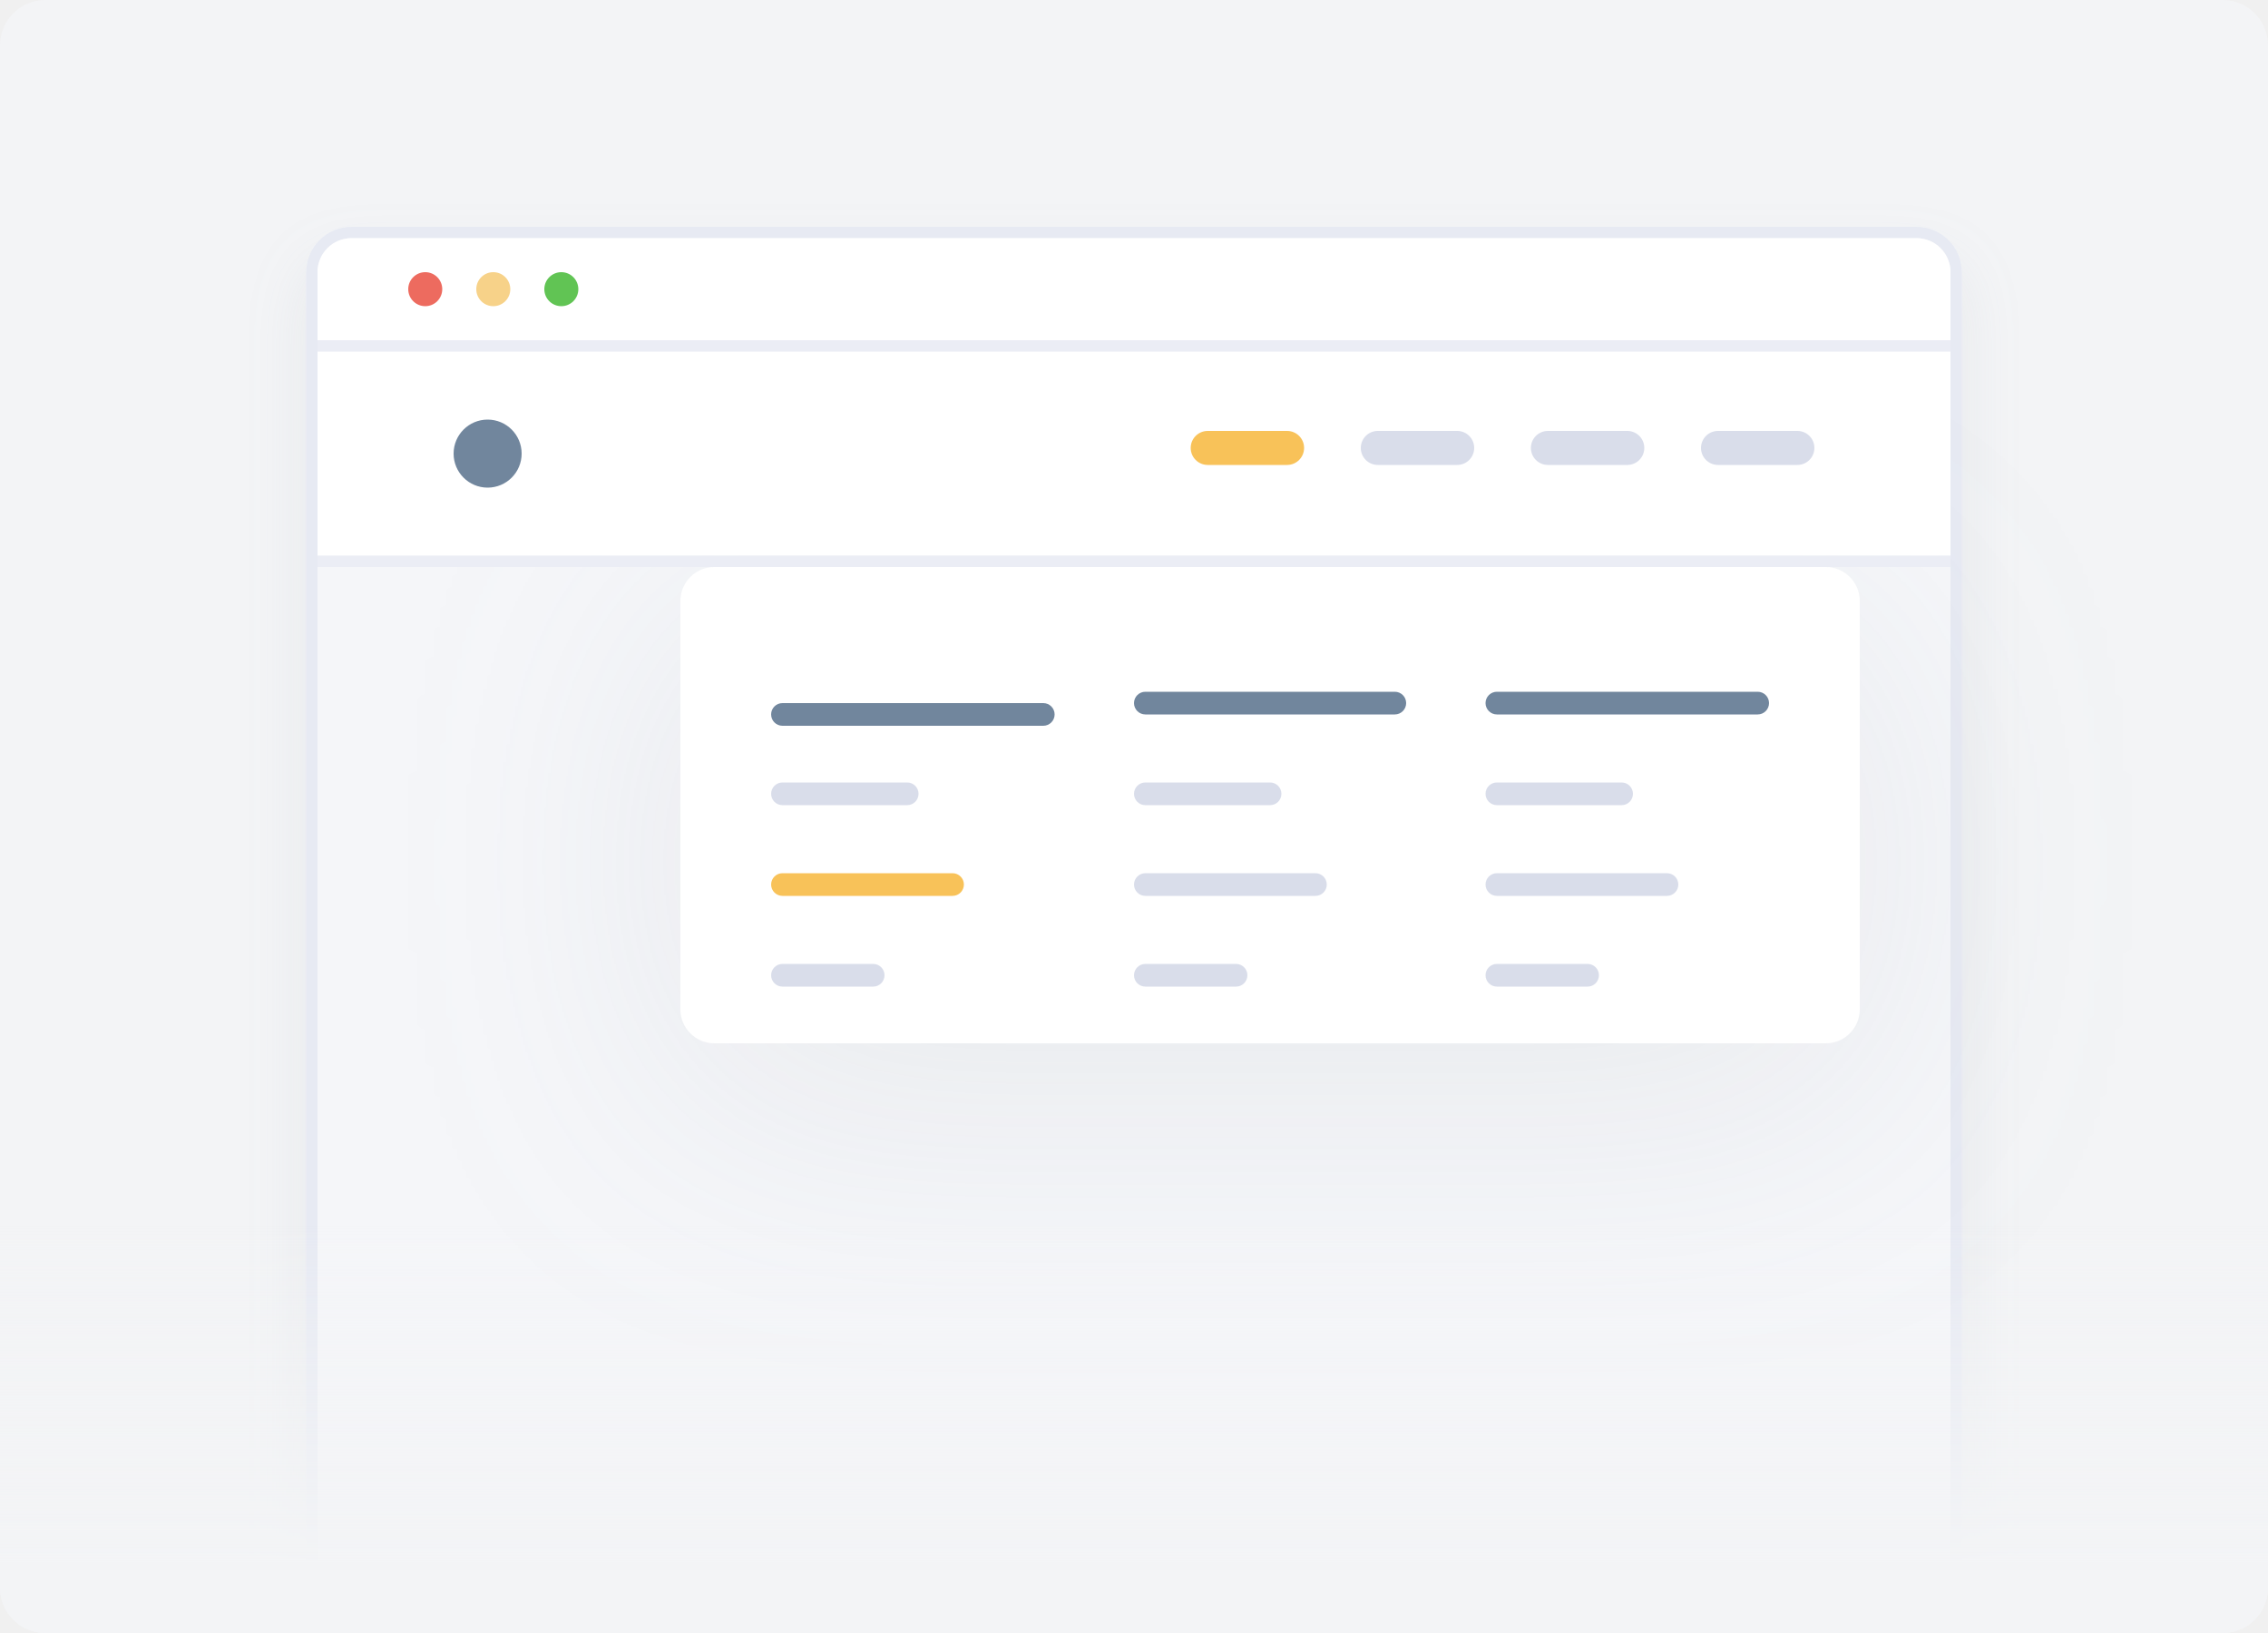
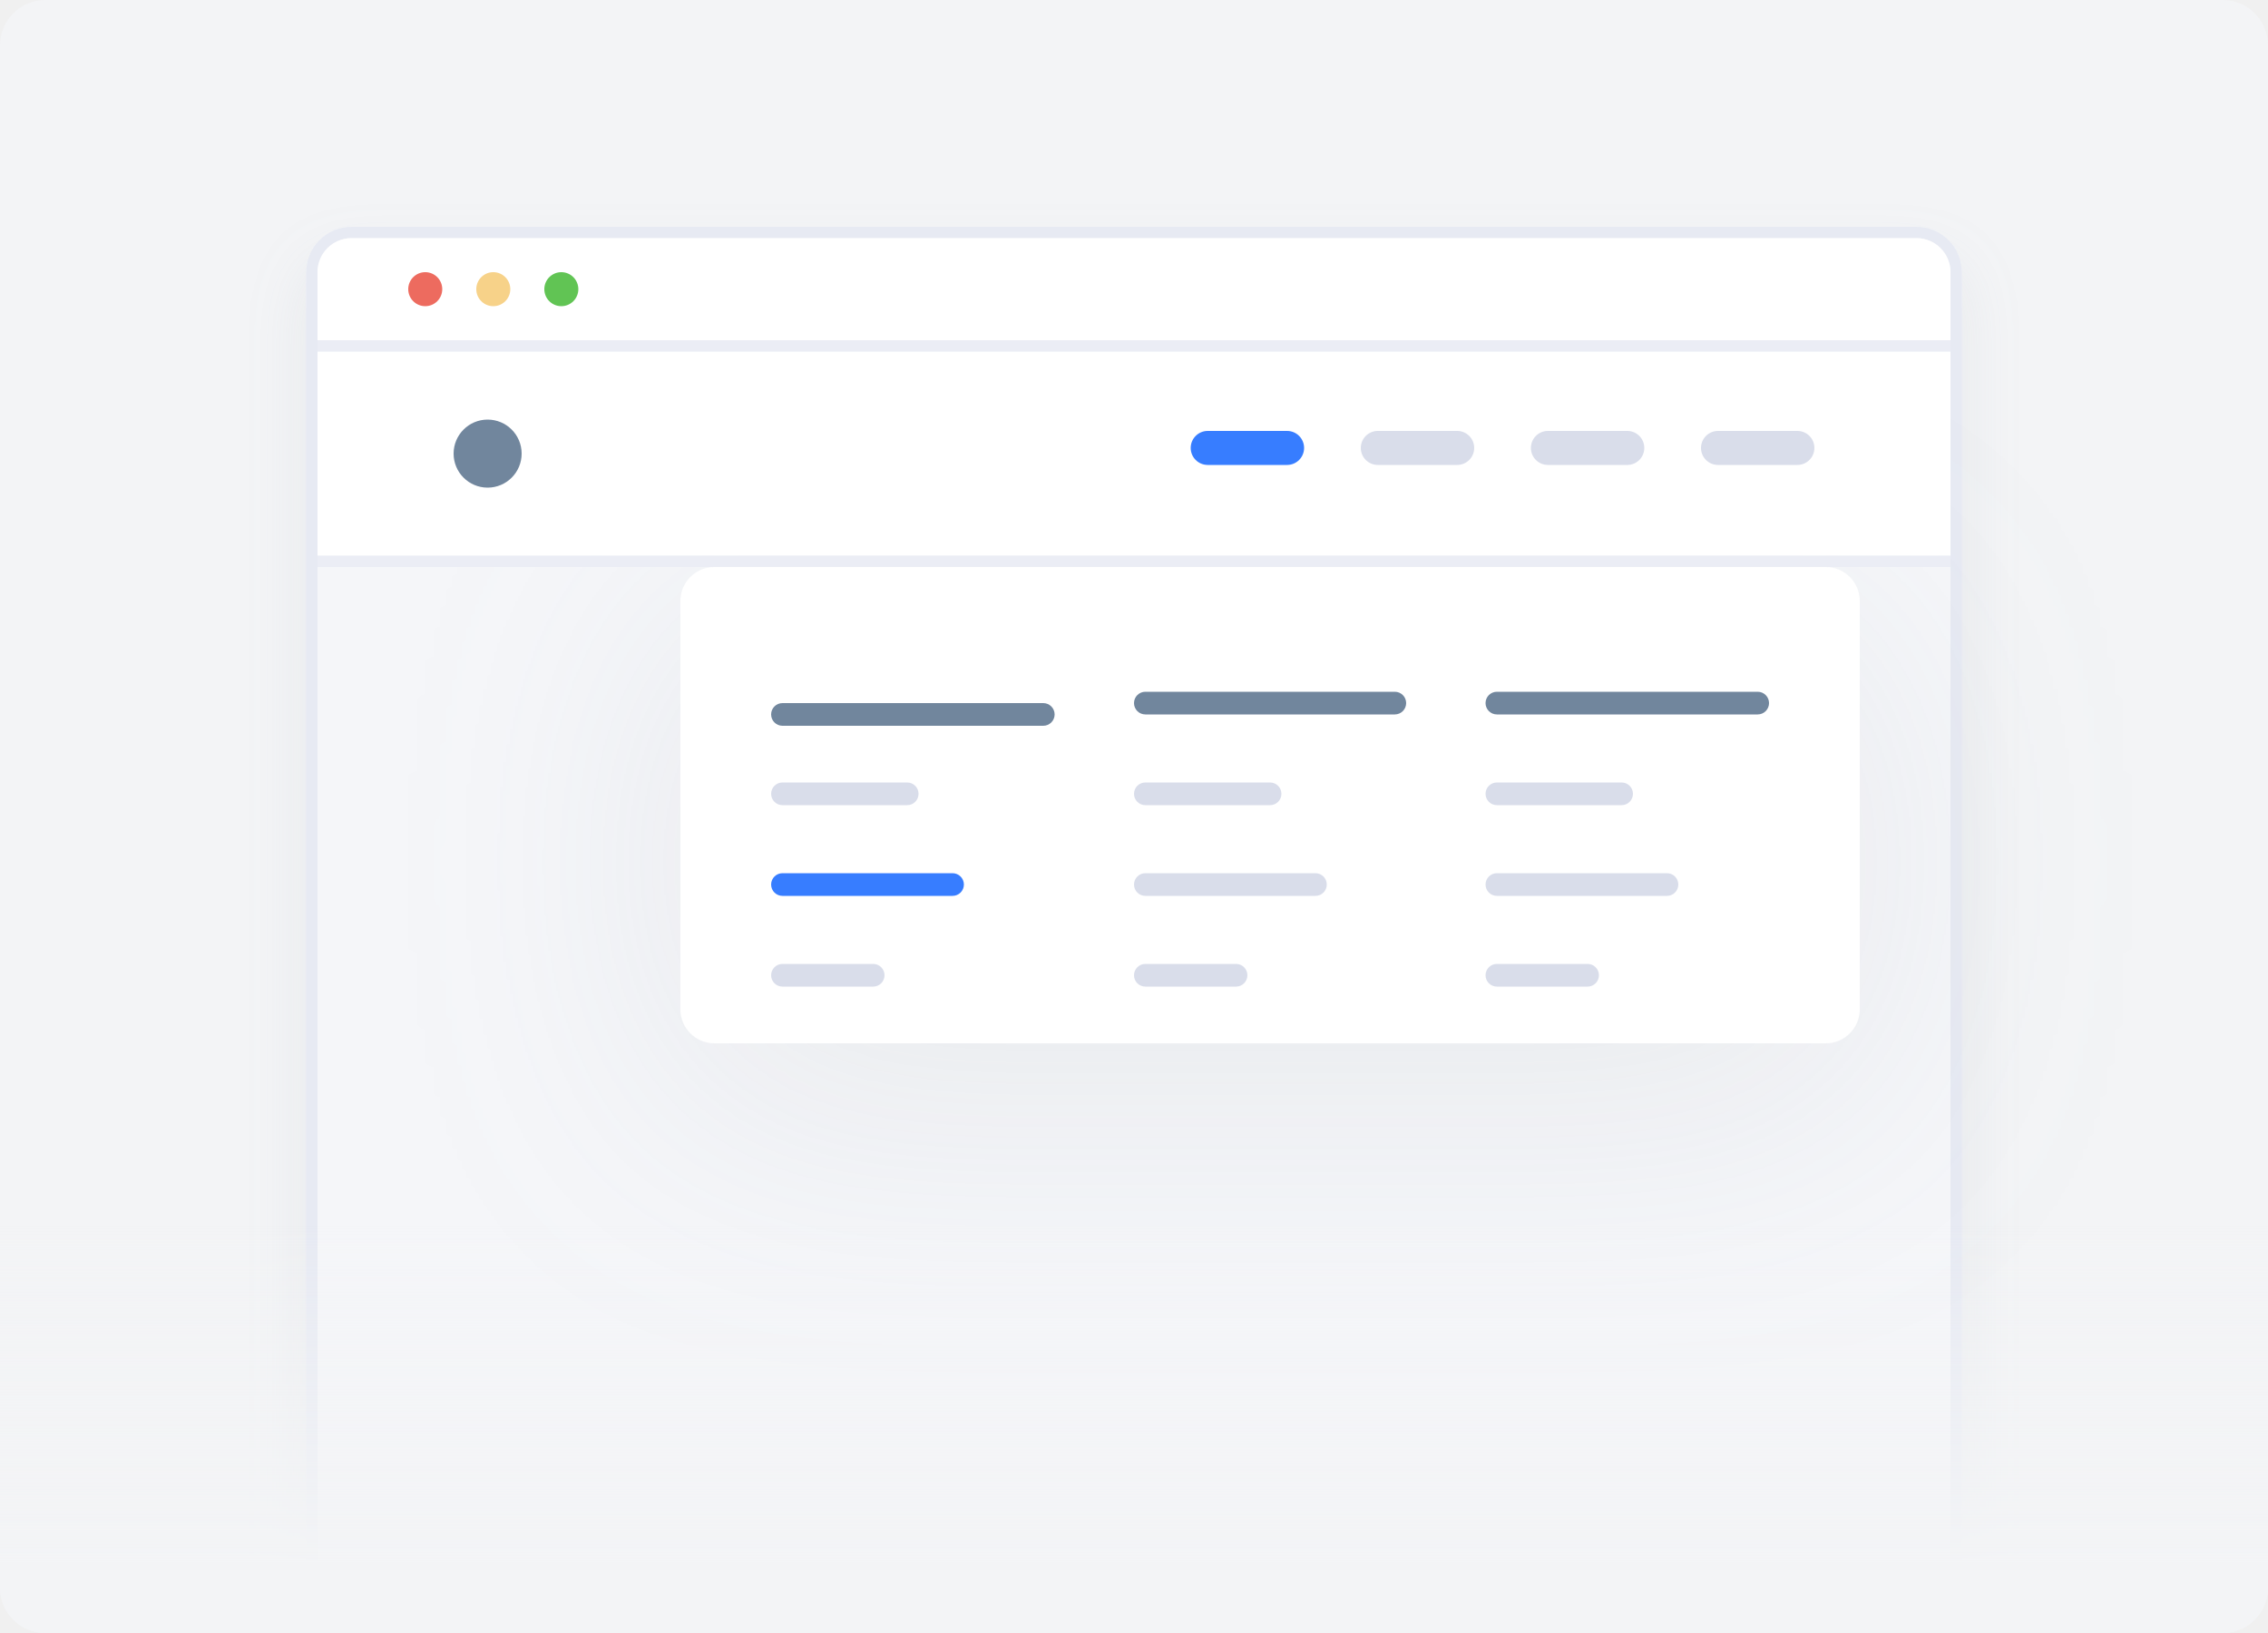
<svg xmlns="http://www.w3.org/2000/svg" width="200" height="144" viewBox="0 0 200 144" fill="none">
  <g clip-path="url(#clip0)">
    <path d="M196 0H4C1.791 0 0 1.791 0 4V140C0 142.209 1.791 144 4 144H196C198.209 144 200 142.209 200 140V4C200 1.791 198.209 0 196 0Z" fill="#F3F4F6" />
    <g filter="url(#filter0_d)">
      <path d="M27 24C27 21.791 28.791 20 31 20H169C171.209 20 173 21.791 173 24V144H27V24Z" fill="#F5F6F9" />
      <path d="M27.5 24C27.5 22.067 29.067 20.5 31 20.5H169C170.933 20.5 172.5 22.067 172.5 24V143.5H27.5V24Z" stroke="#E7EAF3" />
    </g>
    <g filter="url(#filter1_d)">
      <rect x="60" y="50" width="104" height="42" rx="3" fill="white" />
    </g>
    <rect x="68" y="62" width="25" height="2" rx="1" fill="#71869D" />
    <rect x="68" y="69" width="13" height="2" rx="1" fill="#D9DDEA" />
-     <rect x="68" y="77" width="17" height="2" rx="1" fill="#f8c259" />
+     <rect x="68" y="77" width="17" height="2" rx="1" fill="#377dff" />
    <rect x="68" y="85" width="10" height="2" rx="1" fill="#D9DDEA" />
    <rect x="100" y="61" width="24" height="2" rx="1" fill="#71869D" />
    <rect x="100" y="69" width="13" height="2" rx="1" fill="#D9DDEA" />
    <rect x="100" y="77" width="17" height="2" rx="1" fill="#D9DDEA" />
    <rect x="100" y="85" width="10" height="2" rx="1" fill="#D9DDEA" />
    <rect x="131" y="61" width="25" height="2" rx="1" fill="#71869D" />
    <rect x="131" y="69" width="13" height="2" rx="1" fill="#D9DDEA" />
    <rect x="131" y="77" width="17" height="2" rx="1" fill="#D9DDEA" />
    <rect x="131" y="85" width="10" height="2" rx="1" fill="#D9DDEA" />
    <path d="M28 24C28 22.343 29.343 21 31 21H169C170.657 21 172 22.343 172 24V30H28V24Z" fill="white" />
    <rect x="28" y="31" width="144" height="18" fill="white" />
    <circle cx="37.5" cy="25.5" r="1.5" fill="#ED6B5F" />
    <circle cx="43.5" cy="25.5" r="1.5" fill="#F7D289" />
    <circle cx="49.5" cy="25.5" r="1.5" fill="#61C454" />
    <rect x="40" y="37" width="6" height="6" rx="3" fill="#71869D" />
    <rect x="120" y="38" width="10" height="3" rx="1.5" fill="#D9DDEA" />
    <rect x="135" y="38" width="10" height="3" rx="1.5" fill="#D9DDEA" />
    <rect x="150" y="38" width="10" height="3" rx="1.5" fill="#D9DDEA" />
-     <rect x="105" y="38" width="10" height="3" rx="1.5" fill="#f8c259" />
+     <rect x="105" y="38" width="10" height="3" rx="1.5" fill="#377dff" />
    <rect x="28" y="49" width="144" height="1" fill="#EBEDF5" />
    <rect x="28" y="30" width="144" height="1" fill="#EBEDF5" />
    <path d="M0 104H200V140C200 142.209 198.209 144 196 144H4C1.791 144 0 142.209 0 140V104Z" fill="url(#paint0_linear)" />
  </g>
  <defs>
    <filter id="filter0_d" x="22" y="18" width="156" height="134" filterUnits="userSpaceOnUse" color-interpolation-filters="sRGB">
      <feFlood flood-opacity="0" result="BackgroundImageFix" />
      <feColorMatrix in="SourceAlpha" type="matrix" values="0 0 0 0 0 0 0 0 0 0 0 0 0 0 0 0 0 0 127 0" />
      <feOffset dy="3" />
      <feGaussianBlur stdDeviation="2.5" />
      <feColorMatrix type="matrix" values="0 0 0 0 0.549 0 0 0 0 0.596 0 0 0 0 0.643 0 0 0 0.125 0" />
      <feBlend mode="normal" in2="BackgroundImageFix" result="effect1_dropShadow" />
      <feBlend mode="normal" in="SourceGraphic" in2="effect1_dropShadow" result="shape" />
    </filter>
    <filter id="filter1_d" x="36" y="31" width="152" height="90" filterUnits="userSpaceOnUse" color-interpolation-filters="sRGB">
      <feFlood flood-opacity="0" result="BackgroundImageFix" />
      <feColorMatrix in="SourceAlpha" type="matrix" values="0 0 0 0 0 0 0 0 0 0 0 0 0 0 0 0 0 0 127 0" />
      <feOffset dy="5" />
      <feGaussianBlur stdDeviation="12" />
      <feColorMatrix type="matrix" values="0 0 0 0 0.549 0 0 0 0 0.596 0 0 0 0 0.643 0 0 0 0.125 0" />
      <feBlend mode="normal" in2="BackgroundImageFix" result="effect1_dropShadow" />
      <feBlend mode="normal" in="SourceGraphic" in2="effect1_dropShadow" result="shape" />
    </filter>
    <linearGradient id="paint0_linear" x1="100" y1="154" x2="100" y2="92.5" gradientUnits="userSpaceOnUse">
      <stop offset="0.256" stop-color="#F3F4F6" />
      <stop offset="0.749" stop-color="#F3F4F6" stop-opacity="0" />
    </linearGradient>
    <clipPath id="clip0">
      <rect width="200" height="144" fill="white" />
    </clipPath>
  </defs>
</svg>
